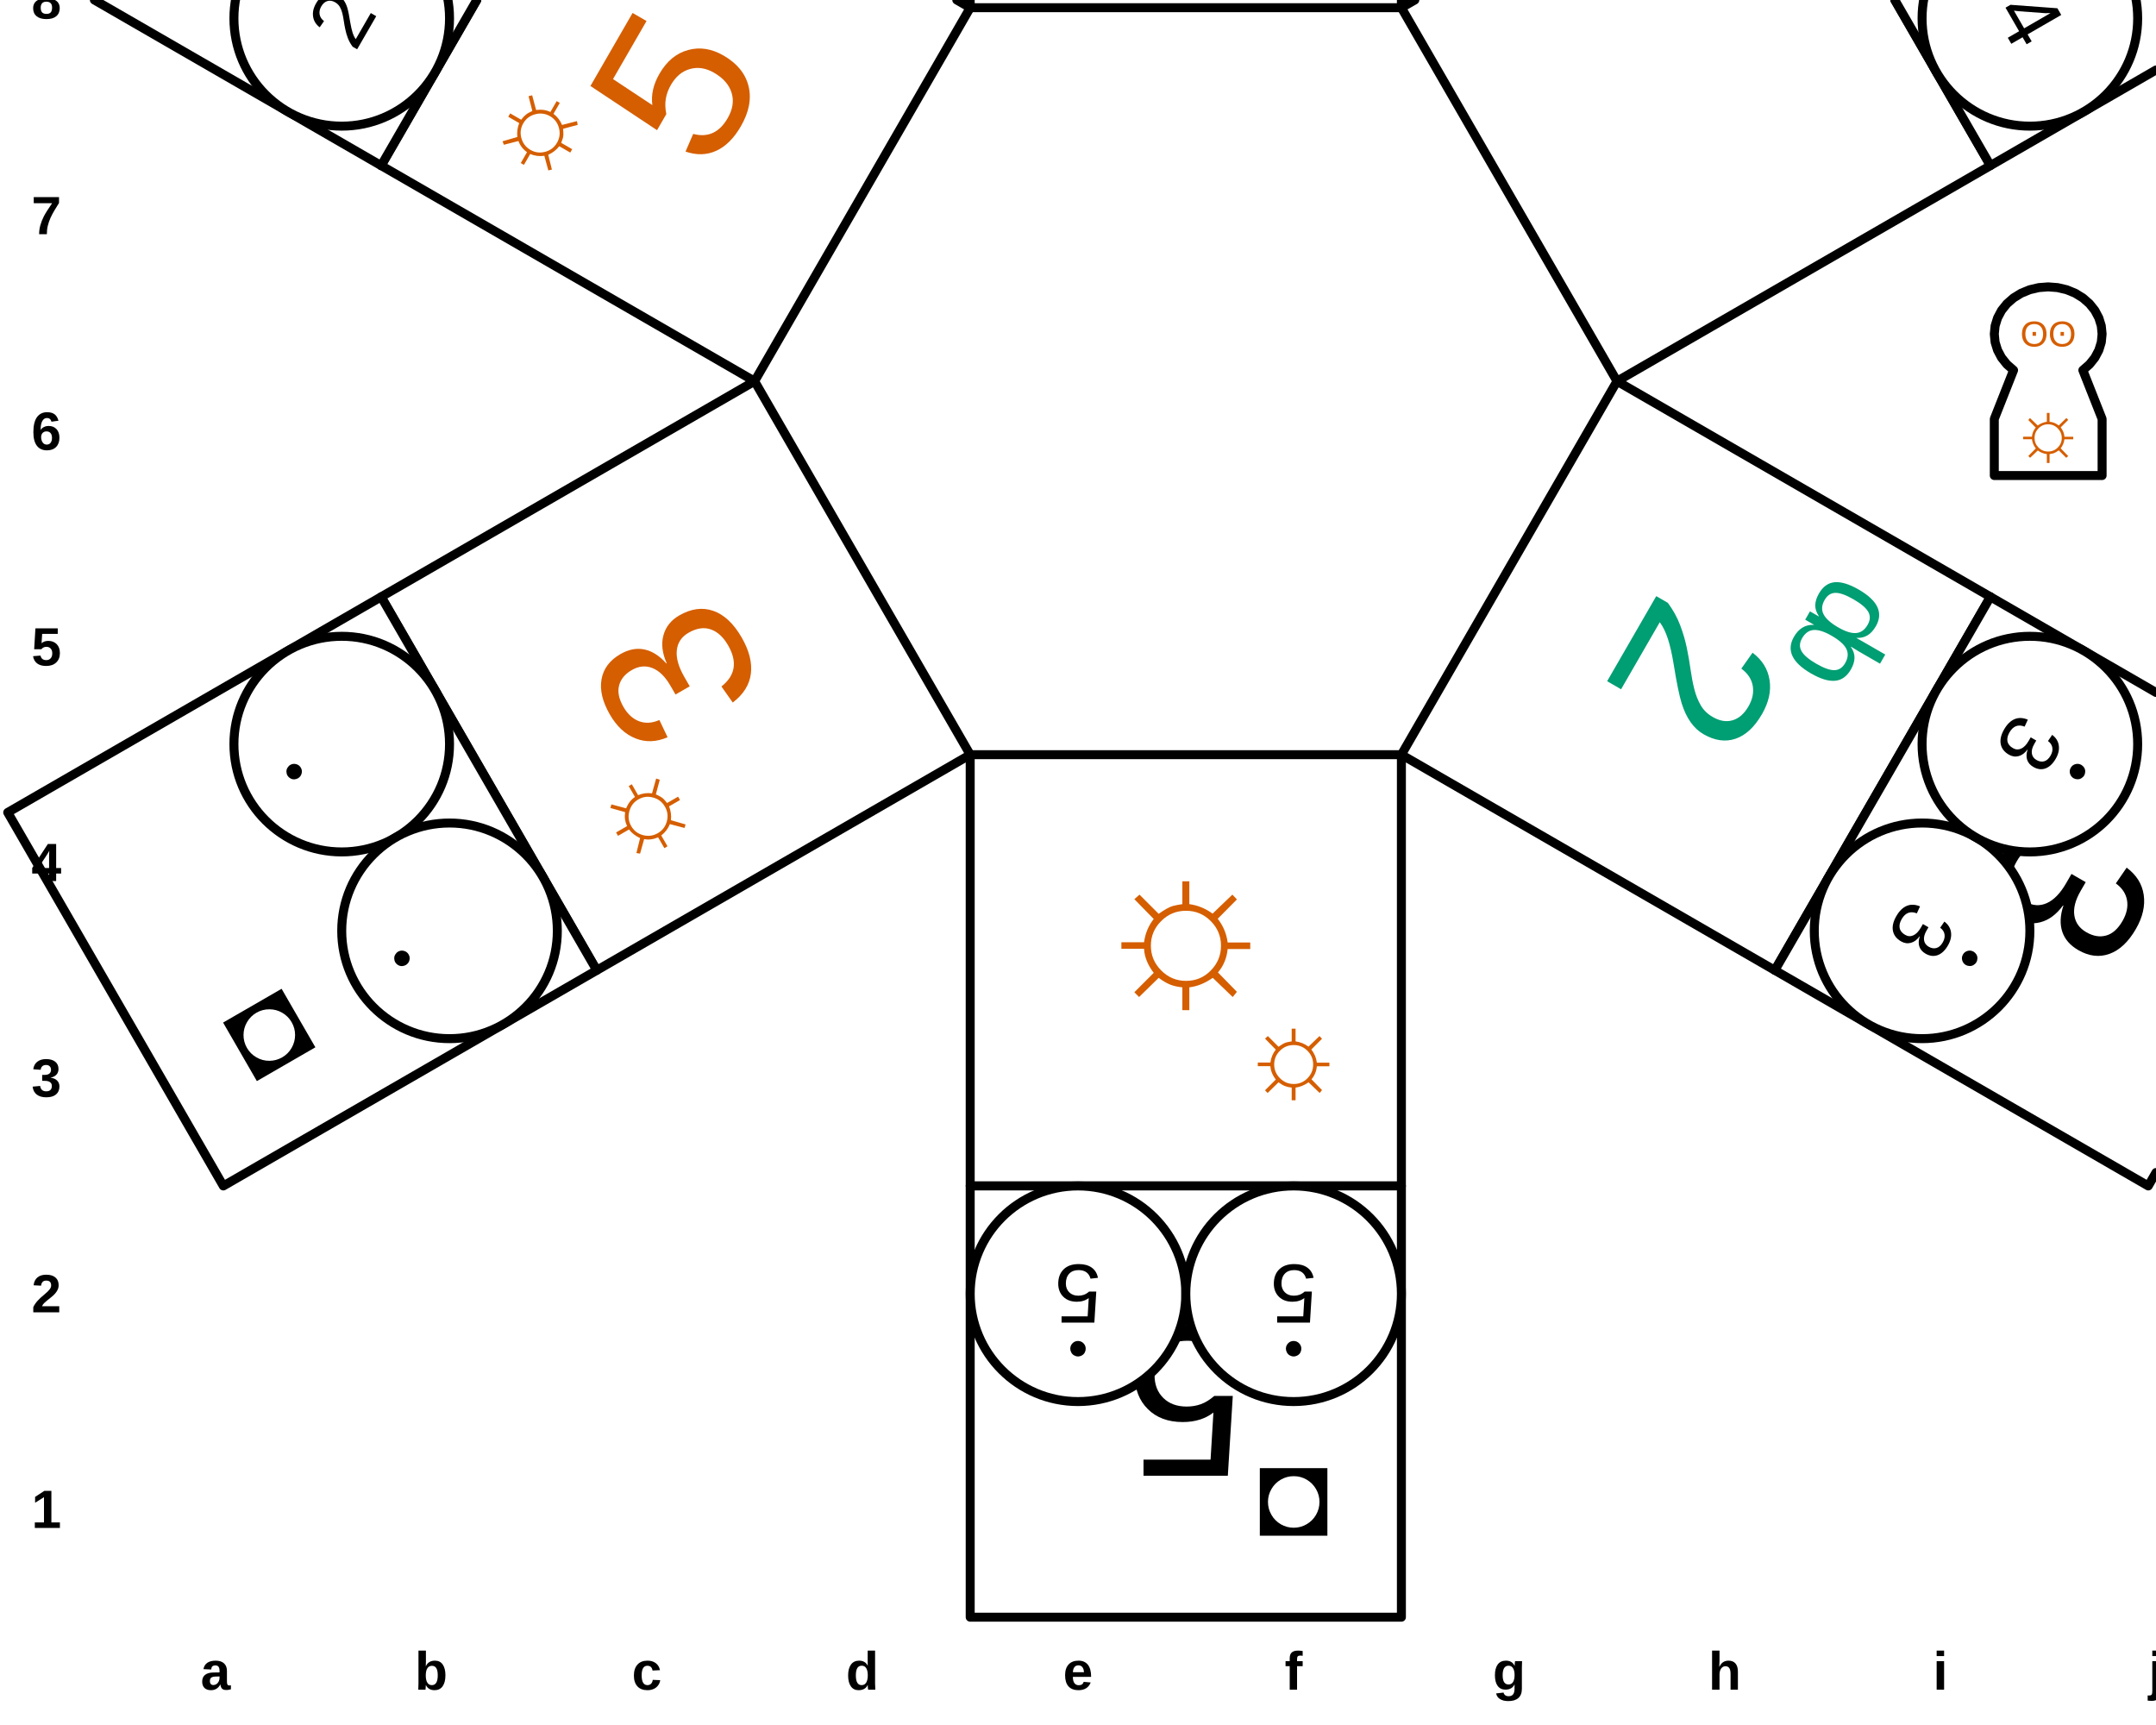
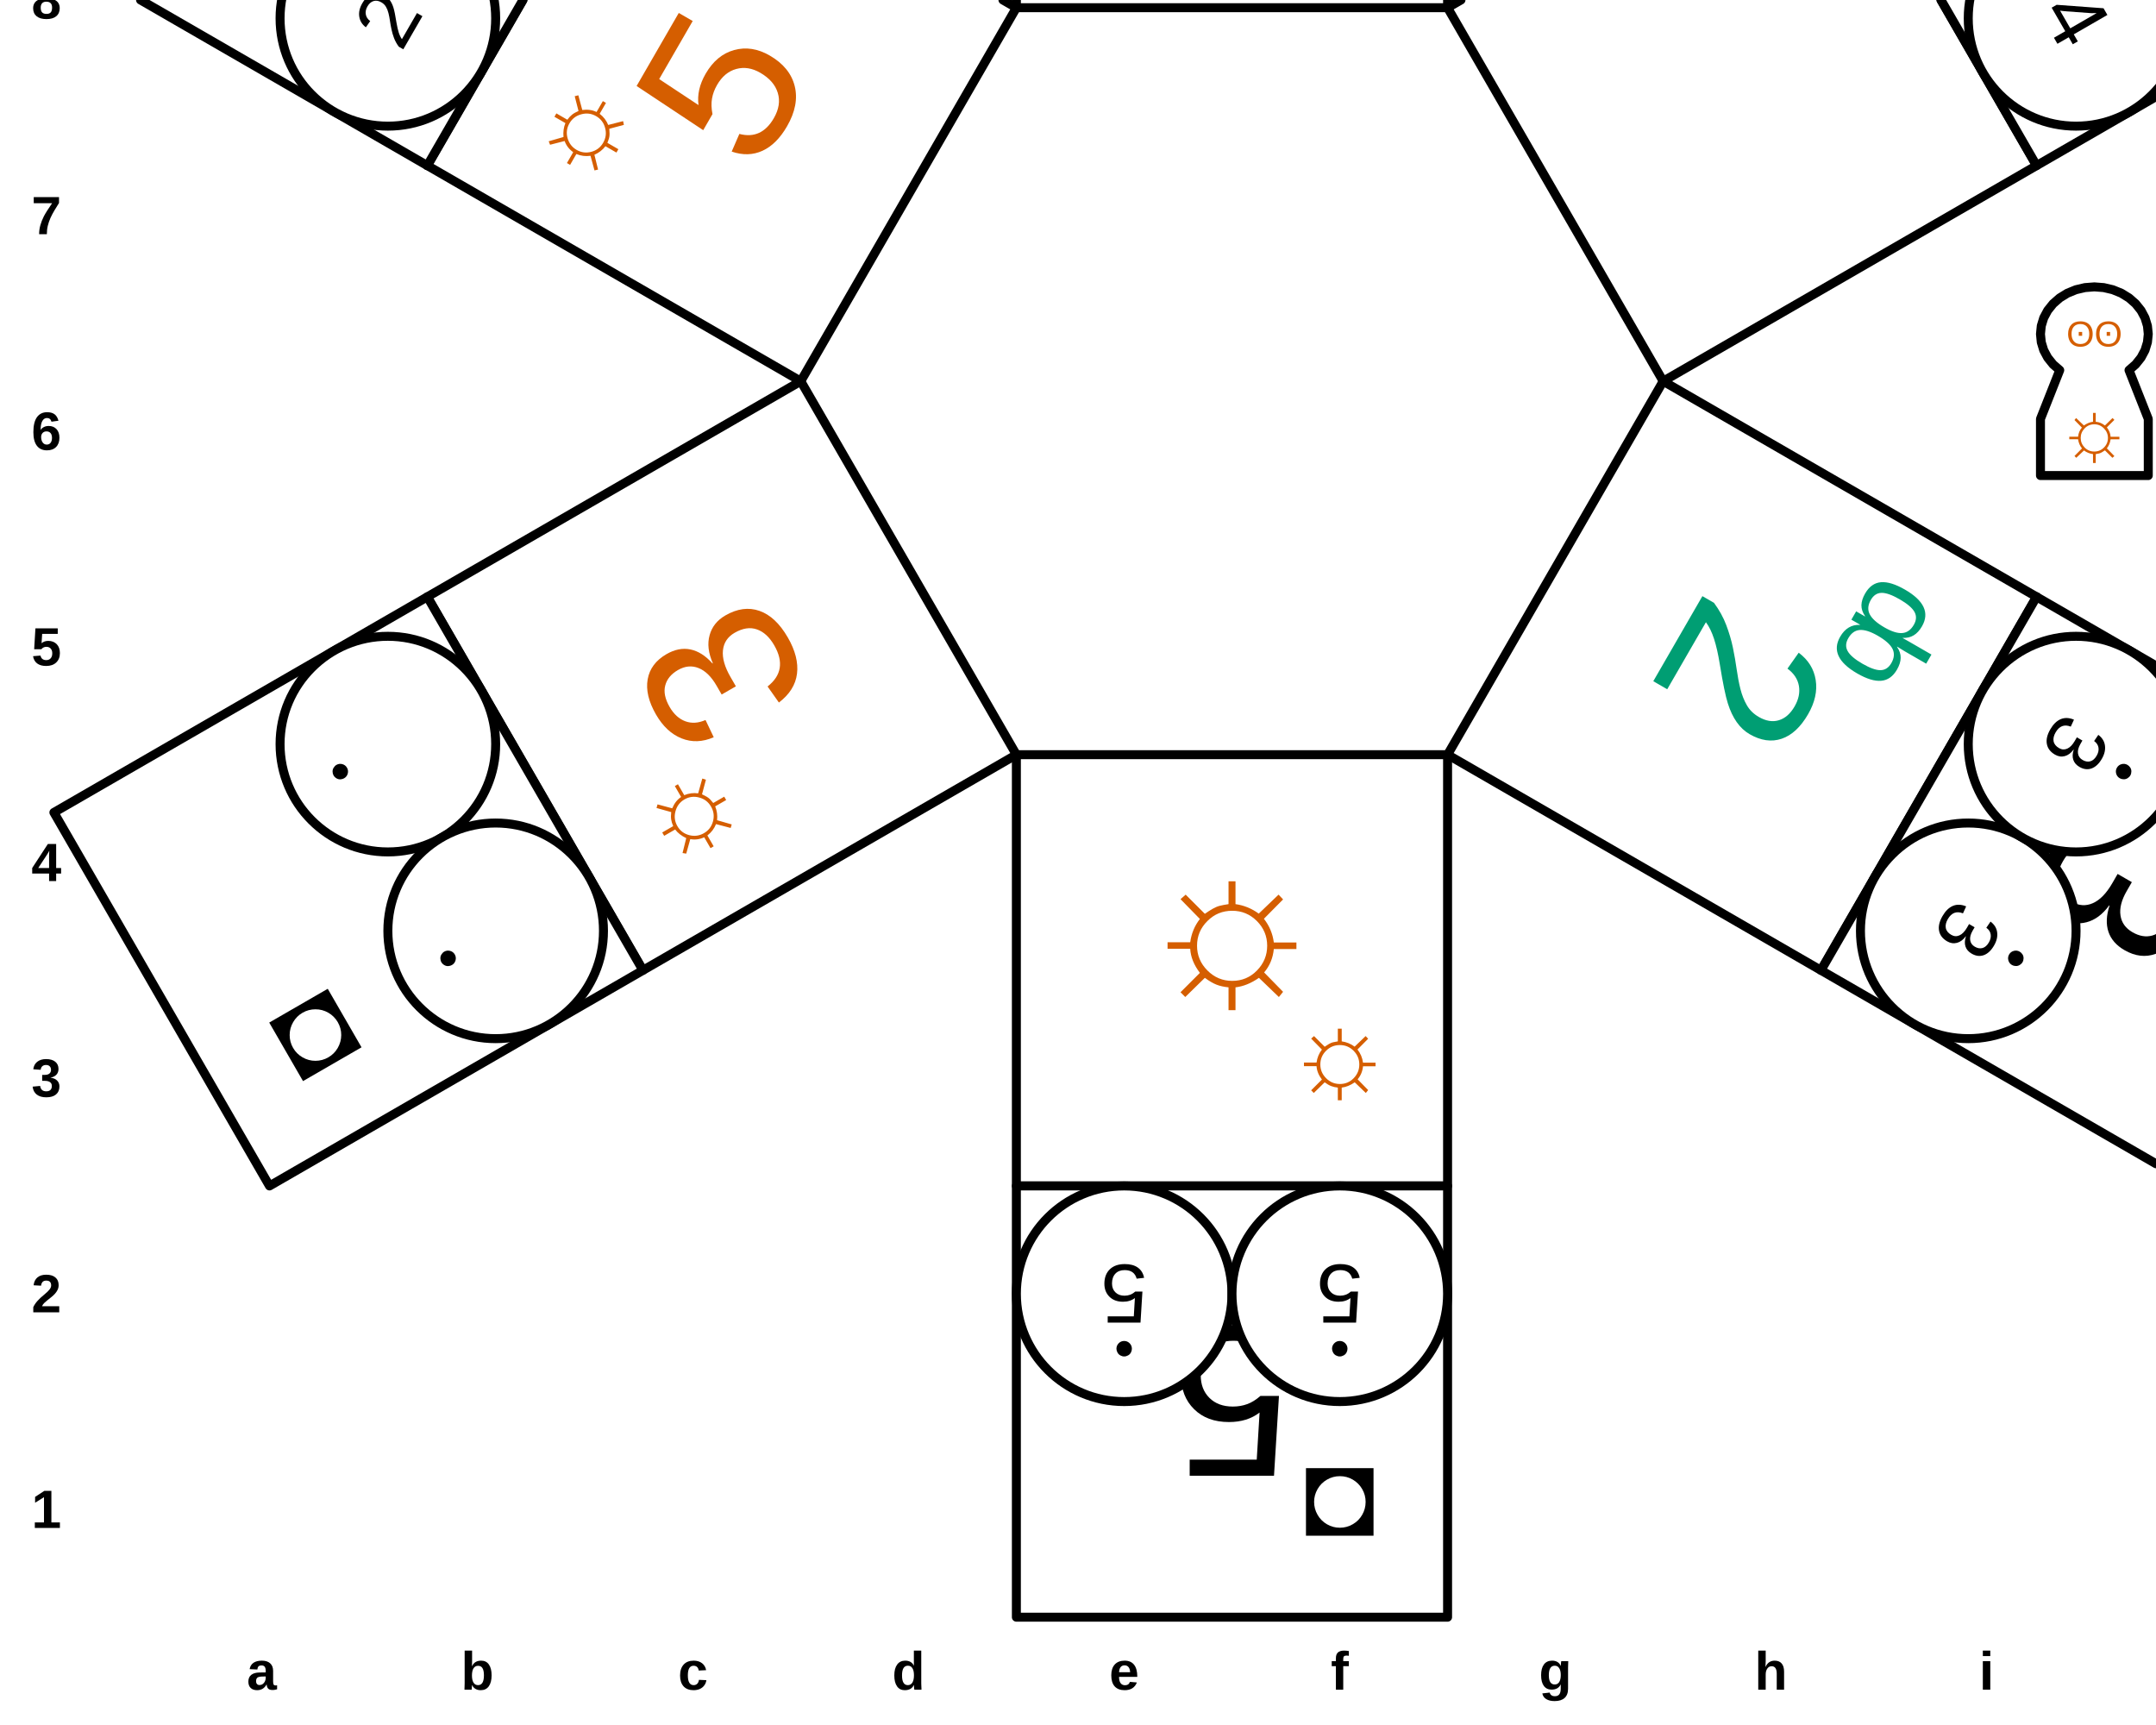
<svg xmlns="http://www.w3.org/2000/svg" viewBox="0 0 720.00 576.00">
  <defs>
    <style type="text/css">
    line, polyline, polygon, path, rect, circle {
      fill: none;
      stroke: #000000;
      stroke-linecap: round;
      stroke-linejoin: round;
      stroke-miterlimit: 10.00;
    }
  </style>
  </defs>
  <rect width="100%" height="100%" style="stroke: none; fill: #FFFFFF;" />
-   <polygon points="468.00,2.58 472.48,0.00 632.78,0.00 664.71,55.29 540.00,127.29 468.00,2.58 " style="stroke-width: 0.75; stroke: none; fill: #FFFFFF;" />
-   <polyline points="468.00,2.58 472.48,0.00 " style="stroke-width: 0.75; stroke: none;" />
-   <polyline points="632.78,0.00 664.71,55.29 540.00,127.29 468.00,2.58 468.00,2.58 " style="stroke-width: 0.75; stroke: none;" />
-   <text transform="translate(558.75,-28.72) rotate(-300)" style="font-size: 40.00px; fill: #009E73; font-family: Liberation Sans;" textLength="35.47px" lengthAdjust="spacingAndGlyphs">ȸ</text>
-   <polyline points="468.00,2.58 472.48,0.00 " style="stroke-width: 3.00; stroke: none;" />
-   <polyline points="632.78,0.00 664.71,55.29 540.00,127.29 468.00,2.58 468.00,2.58 " style="stroke-width: 3.00; stroke: none;" />
-   <polyline points="468.00,2.58 472.48,0.00 " style="stroke-width: 3.00;" />
-   <polyline points="632.78,0.00 664.71,55.29 540.00,127.29 468.00,2.58 468.00,2.58 " style="stroke-width: 3.00;" />
-   <rect x="324.00" y="-141.42" width="144.00" height="144.00" style="stroke-width: 0.75; stroke: none; fill: #FFFFFF;" />
-   <rect x="324.00" y="-141.42" width="144.00" height="144.00" style="stroke-width: 3.00;" />
-   <polygon points="252.00,127.29 127.29,55.29 159.22,0.00 319.52,0.00 324.00,2.58 252.00,127.29 " style="stroke-width: 0.75; stroke: none; fill: #FFFFFF;" />
-   <polyline points="252.00,127.29 127.29,55.29 159.22,0.00 " style="stroke-width: 0.75; stroke: none;" />
-   <polyline points="319.52,0.00 324.00,2.58 252.00,127.29 252.00,127.29 " style="stroke-width: 0.75; stroke: none;" />
-   <text transform="translate(237.08,58.66) rotate(-60)" style="font-size: 72.00px; fill: #D55E00; font-family: Liberation Sans;" textLength="40.05px" lengthAdjust="spacingAndGlyphs">5</text>
-   <text transform="translate(179.22,64.87) rotate(-60)" style="font-size: 40.00px; fill: #D55E00; font-family: Liberation Sans;" textLength="36.66px" lengthAdjust="spacingAndGlyphs">☼</text>
-   <polyline points="252.00,127.29 127.29,55.29 159.22,0.00 " style="stroke-width: 3.00; stroke: none;" />
-   <polyline points="319.52,0.00 324.00,2.58 252.00,127.29 252.00,127.29 " style="stroke-width: 3.00; stroke: none;" />
-   <polyline points="252.00,127.29 127.29,55.29 159.22,0.00 " style="stroke-width: 3.00;" />
-   <polyline points="319.52,0.00 324.00,2.58 252.00,127.29 252.00,127.29 " style="stroke-width: 3.00;" />
-   <polygon points="324.00,252.00 199.29,324.00 127.29,199.29 252.00,127.29 324.00,252.00 " style="stroke-width: 0.75; stroke: none; fill: #FFFFFF;" />
-   <polyline points="324.00,252.00 199.29,324.00 127.29,199.29 252.00,127.29 324.00,252.00 324.00,252.00 " style="stroke-width: 0.75; stroke: none;" />
-   <text transform="translate(257.11,230.60) rotate(-120)" style="font-size: 72.00px; fill: #D55E00; font-family: Liberation Sans;" textLength="40.05px" lengthAdjust="spacingAndGlyphs">3</text>
-   <text transform="translate(233.55,283.82) rotate(-120)" style="font-size: 40.00px; fill: #D55E00; font-family: Liberation Sans;" textLength="36.66px" lengthAdjust="spacingAndGlyphs">☼</text>
-   <polyline points="324.00,252.00 199.29,324.00 127.29,199.29 252.00,127.29 324.00,252.00 324.00,252.00 " style="stroke-width: 3.00; stroke: none;" />
-   <polyline points="324.00,252.00 199.29,324.00 127.29,199.29 252.00,127.29 324.00,252.00 324.00,252.00 " style="stroke-width: 3.00;" />
-   <polygon points="468.00,252.00 468.00,396.00 324.00,396.00 324.00,252.00 468.00,252.00 " style="stroke-width: 0.75; stroke: none; fill: #FFFFFF;" />
-   <polyline points="468.00,252.00 468.00,396.00 324.00,396.00 324.00,252.00 468.00,252.00 468.00,252.00 " style="stroke-width: 0.75; stroke: none;" />
-   <text transform="translate(428.99,299.23) rotate(-180)" style="font-size: 72.00px; fill: #D55E00; font-family: Liberation Sans;" textLength="65.98px" lengthAdjust="spacingAndGlyphs">☼</text>
-   <text transform="translate(450.33,346.24) rotate(-180)" style="font-size: 40.00px; fill: #D55E00; font-family: Liberation Sans;" textLength="36.66px" lengthAdjust="spacingAndGlyphs">☼</text>
-   <polyline points="468.00,252.00 468.00,396.00 324.00,396.00 324.00,252.00 468.00,252.00 468.00,252.00 " style="stroke-width: 3.00; stroke: none;" />
-   <polyline points="468.00,252.00 468.00,396.00 324.00,396.00 324.00,252.00 468.00,252.00 468.00,252.00 " style="stroke-width: 3.00;" />
-   <polygon points="540.00,127.29 664.71,199.29 592.71,324.00 468.00,252.00 540.00,127.29 " style="stroke-width: 0.75; stroke: none; fill: #FFFFFF;" />
-   <polyline points="540.00,127.29 664.71,199.29 592.71,324.00 468.00,252.00 540.00,127.29 540.00,127.29 " style="stroke-width: 0.75; stroke: none;" />
-   <text transform="translate(554.92,195.92) rotate(-240)" style="font-size: 72.00px; fill: #009E73; font-family: Liberation Sans;" textLength="40.05px" lengthAdjust="spacingAndGlyphs">2</text>
-   <text transform="translate(612.48,190.23) rotate(-240)" style="font-size: 40.00px; fill: #009E73; font-family: Liberation Sans;" textLength="35.47px" lengthAdjust="spacingAndGlyphs">ȸ</text>
-   <polyline points="540.00,127.29 664.71,199.29 592.71,324.00 468.00,252.00 540.00,127.29 540.00,127.29 " style="stroke-width: 3.00; stroke: none;" />
-   <polyline points="540.00,127.29 664.71,199.29 592.71,324.00 468.00,252.00 540.00,127.29 540.00,127.29 " style="stroke-width: 3.00;" />
-   <polygon points="720.00,0.00 720.00,23.37 664.71,55.29 632.78,0.00 " style="stroke-width: 0.75; stroke: none; fill: #FFFFFF;" />
-   <polyline points="720.00,23.37 664.71,55.29 632.78,0.00 " style="stroke-width: 0.75; stroke: none;" />
-   <polyline points="720.00,23.37 664.71,55.29 632.78,0.00 " style="stroke-width: 3.00; stroke: none;" />
-   <polyline points="720.00,23.37 664.71,55.29 632.78,0.00 " style="stroke-width: 3.00;" />
-   <polygon points="468.00,396.00 468.00,540.00 324.00,540.00 324.00,396.00 468.00,396.00 " style="stroke-width: 0.75; stroke: none; fill: #FFFFFF;" />
-   <polyline points="468.00,396.00 468.00,540.00 324.00,540.00 324.00,396.00 468.00,396.00 468.00,396.00 " style="stroke-width: 0.75; stroke: none;" />
-   <text transform="translate(416.02,443.23) rotate(-180)" style="font-size: 72.00px; font-family: Liberation Sans;" textLength="40.05px" lengthAdjust="spacingAndGlyphs">5</text>
-   <text transform="translate(444.08,490.24) rotate(-180)" style="font-size: 40.00px; font-family: Liberation Sans;" textLength="24.16px" lengthAdjust="spacingAndGlyphs">◘</text>
-   <polyline points="468.00,396.00 468.00,540.00 324.00,540.00 324.00,396.00 468.00,396.00 468.00,396.00 " style="stroke-width: 3.00; stroke: none;" />
-   <polyline points="468.00,396.00 468.00,540.00 324.00,540.00 324.00,396.00 468.00,396.00 468.00,396.00 " style="stroke-width: 3.00;" />
-   <polygon points="127.29,55.29 31.52,0.00 159.22,0.00 127.29,55.29 " style="stroke-width: 0.75; stroke: none; fill: #FFFFFF;" />
-   <polyline points="127.29,55.29 31.52,0.00 " style="stroke-width: 0.75; stroke: none;" />
-   <polyline points="159.22,0.00 127.29,55.29 127.29,55.29 " style="stroke-width: 0.75; stroke: none;" />
-   <polyline points="127.29,55.29 31.52,0.00 " style="stroke-width: 3.00; stroke: none;" />
-   <polyline points="159.22,0.00 127.29,55.29 127.29,55.29 " style="stroke-width: 3.00; stroke: none;" />
-   <polyline points="127.29,55.29 31.52,0.00 " style="stroke-width: 3.00;" />
-   <polyline points="159.22,0.00 127.29,55.29 127.29,55.29 " style="stroke-width: 3.00;" />
-   <polygon points="664.71,199.29 720.00,231.22 720.00,391.52 717.42,396.00 592.71,324.00 664.71,199.29 " style="stroke-width: 0.75; stroke: none; fill: #FFFFFF;" />
-   <polyline points="664.71,199.29 720.00,231.22 " style="stroke-width: 0.75; stroke: none;" />
-   <polyline points="720.00,391.52 717.42,396.00 592.71,324.00 664.71,199.29 664.71,199.29 " style="stroke-width: 0.75; stroke: none;" />
-   <text transform="translate(679.63,267.92) rotate(-240)" style="font-size: 72.00px; font-family: Liberation Sans;" textLength="40.05px" lengthAdjust="spacingAndGlyphs">3</text>
-   <text transform="translate(734.36,267.13) rotate(-240)" style="font-size: 40.00px; font-family: Liberation Sans;" textLength="24.16px" lengthAdjust="spacingAndGlyphs">◘</text>
-   <polyline points="664.71,199.29 720.00,231.22 " style="stroke-width: 3.00; stroke: none;" />
-   <polyline points="720.00,391.52 717.42,396.00 592.71,324.00 664.71,199.29 664.71,199.29 " style="stroke-width: 3.00; stroke: none;" />
-   <polyline points="664.71,199.29 720.00,231.22 " style="stroke-width: 3.00;" />
-   <polyline points="720.00,391.52 717.42,396.00 592.71,324.00 664.71,199.29 664.71,199.29 " style="stroke-width: 3.00;" />
-   <polygon points="199.29,324.00 74.58,396.00 2.58,271.29 127.29,199.29 199.29,324.00 " style="stroke-width: 0.75; stroke: none; fill: #FFFFFF;" />
-   <polyline points="199.29,324.00 74.58,396.00 2.58,271.29 127.29,199.29 199.29,324.00 199.29,324.00 " style="stroke-width: 0.75; stroke: none;" />
-   <text transform="translate(105.72,350.40) rotate(-120)" style="font-size: 40.00px; font-family: Liberation Sans;" textLength="24.16px" lengthAdjust="spacingAndGlyphs">◘</text>
-   <polyline points="199.29,324.00 74.58,396.00 2.58,271.29 127.29,199.29 199.29,324.00 199.29,324.00 " style="stroke-width: 3.00; stroke: none;" />
-   <polyline points="199.29,324.00 74.58,396.00 2.58,271.29 127.29,199.29 199.29,324.00 199.29,324.00 " style="stroke-width: 3.00;" />
-   <circle cx="677.88" cy="6.12" r="27.00pt" style="stroke-width: 0.75; stroke: none; fill: #FFFFFF;" />
-   <text transform="translate(665.65,4.19) rotate(-300)" style="font-size: 28.00px; font-family: Liberation Sans;" textLength="15.58px" lengthAdjust="spacingAndGlyphs">4</text>
-   <text transform="translate(689.03,-4.51) rotate(-300)" style="font-size: 12.00px; font-family: Liberation Sans;" textLength="7.25px" lengthAdjust="spacingAndGlyphs">●</text>
-   <circle cx="677.88" cy="6.12" r="27.00pt" style="stroke-width: 3.00;" />
-   <circle cx="360.00" cy="432.00" r="27.00pt" style="stroke-width: 0.75; stroke: none; fill: #FFFFFF;" />
-   <text transform="translate(367.79,422.37) rotate(-180)" style="font-size: 28.00px; font-family: Liberation Sans;" textLength="15.58px" lengthAdjust="spacingAndGlyphs">5</text>
-   <text transform="translate(363.62,446.97) rotate(-180)" style="font-size: 12.00px; font-family: Liberation Sans;" textLength="7.25px" lengthAdjust="spacingAndGlyphs">●</text>
-   <circle cx="360.00" cy="432.00" r="27.00pt" style="stroke-width: 3.00;" />
-   <circle cx="432.00" cy="432.00" r="27.00pt" style="stroke-width: 0.75; stroke: none; fill: #FFFFFF;" />
-   <text transform="translate(439.79,422.37) rotate(-180)" style="font-size: 28.00px; font-family: Liberation Sans;" textLength="15.58px" lengthAdjust="spacingAndGlyphs">5</text>
-   <text transform="translate(435.63,446.97) rotate(-180)" style="font-size: 12.00px; font-family: Liberation Sans;" textLength="7.25px" lengthAdjust="spacingAndGlyphs">●</text>
-   <circle cx="432.00" cy="432.00" r="27.00pt" style="stroke-width: 3.00;" />
-   <circle cx="114.12" cy="6.12" r="27.00pt" style="stroke-width: 0.75; stroke: none; fill: #FFFFFF;" />
-   <text transform="translate(118.56,17.68) rotate(-60)" style="font-size: 28.00px; font-family: Liberation Sans;" textLength="15.58px" lengthAdjust="spacingAndGlyphs">2</text>
-   <text transform="translate(99.34,1.77) rotate(-60)" style="font-size: 12.00px; font-family: Liberation Sans;" textLength="7.25px" lengthAdjust="spacingAndGlyphs">●</text>
-   <circle cx="114.12" cy="6.12" r="27.00pt" style="stroke-width: 3.00;" />
-   <circle cx="641.88" cy="310.82" r="27.00pt" style="stroke-width: 0.75; stroke: none; fill: #FFFFFF;" />
-   <text transform="translate(637.44,299.26) rotate(-240)" style="font-size: 28.00px; font-family: Liberation Sans;" textLength="15.58px" lengthAdjust="spacingAndGlyphs">3</text>
-   <text transform="translate(656.66,315.17) rotate(-240)" style="font-size: 12.00px; font-family: Liberation Sans;" textLength="7.25px" lengthAdjust="spacingAndGlyphs">●</text>
-   <circle cx="641.88" cy="310.82" r="27.00pt" style="stroke-width: 3.00;" />
-   <circle cx="677.88" cy="248.47" r="27.00pt" style="stroke-width: 0.75; stroke: none; fill: #FFFFFF;" />
-   <text transform="translate(673.44,236.91) rotate(-240)" style="font-size: 28.00px; font-family: Liberation Sans;" textLength="15.58px" lengthAdjust="spacingAndGlyphs">3</text>
-   <text transform="translate(692.66,252.81) rotate(-240)" style="font-size: 12.00px; font-family: Liberation Sans;" textLength="7.25px" lengthAdjust="spacingAndGlyphs">●</text>
-   <circle cx="677.88" cy="248.47" r="27.00pt" style="stroke-width: 3.00;" />
-   <circle cx="114.12" cy="248.47" r="27.00pt" style="stroke-width: 0.75; stroke: none; fill: #FFFFFF;" />
-   <text transform="translate(102.97,259.09) rotate(-120)" style="font-size: 12.00px; font-family: Liberation Sans;" textLength="7.25px" lengthAdjust="spacingAndGlyphs">●</text>
-   <circle cx="114.12" cy="248.47" r="27.00pt" style="stroke-width: 3.00;" />
-   <circle cx="150.12" cy="310.82" r="27.00pt" style="stroke-width: 0.75; stroke: none; fill: #FFFFFF;" />
-   <text transform="translate(138.97,321.45) rotate(-120)" style="font-size: 12.00px; font-family: Liberation Sans;" textLength="7.25px" lengthAdjust="spacingAndGlyphs">●</text>
-   <circle cx="150.12" cy="310.82" r="27.00pt" style="stroke-width: 3.00;" />
-   <polygon points="702.00,158.79 702.00,139.89 695.57,123.61 697.79,121.67 699.59,119.42 700.91,116.93 701.73,114.28 702.00,111.54 701.73,108.81 700.91,106.16 699.59,103.67 697.79,101.42 695.57,99.48 693.00,97.90 690.16,96.74 687.13,96.03 684.00,95.79 680.87,96.03 677.84,96.74 675.00,97.90 672.43,99.48 670.21,101.42 668.41,103.67 667.09,106.16 666.27,108.81 666.00,111.54 666.27,114.28 667.09,116.93 668.41,119.42 670.21,121.67 672.43,123.61 666.00,139.89 666.00,158.79 " style="stroke-width: 0.75; stroke: none; fill: #FFFFFF;" />
-   <text x="671.17" y="152.68" style="font-size: 28.00px; fill: #D55E00; font-family: Liberation Sans;" textLength="25.66px" lengthAdjust="spacingAndGlyphs">☼</text>
-   <text x="674.67" y="115.67" style="font-size: 12.00px; fill: #D55E00; font-family: Liberation Sans;" textLength="18.66px" lengthAdjust="spacingAndGlyphs">ʘʘ</text>
-   <polyline points="702.00,158.79 702.00,139.89 695.57,123.61 697.79,121.67 699.59,119.42 700.91,116.93 701.73,114.28 702.00,111.54 701.73,108.81 700.91,106.16 699.59,103.67 697.79,101.42 695.57,99.48 693.00,97.90 690.16,96.74 687.13,96.03 684.00,95.79 680.87,96.03 677.84,96.74 675.00,97.90 672.43,99.48 670.21,101.42 668.41,103.67 667.09,106.16 666.27,108.81 666.00,111.54 666.27,114.28 667.09,116.93 668.41,119.42 670.21,121.67 672.43,123.61 666.00,139.89 666.00,158.79 702.00,158.79 " style="stroke-width: 3.00;" />
-   <text x="66.99" y="564.20" style="font-size: 18.00px; font-weight: bold; font-family: Liberation Sans;" textLength="10.02px" lengthAdjust="spacingAndGlyphs">a</text>
-   <text x="138.50" y="564.20" style="font-size: 18.00px; font-weight: bold; font-family: Liberation Sans;" textLength="11.00px" lengthAdjust="spacingAndGlyphs">b</text>
-   <text x="210.99" y="564.20" style="font-size: 18.00px; font-weight: bold; font-family: Liberation Sans;" textLength="10.02px" lengthAdjust="spacingAndGlyphs">c</text>
-   <text x="282.50" y="564.20" style="font-size: 18.00px; font-weight: bold; font-family: Liberation Sans;" textLength="11.00px" lengthAdjust="spacingAndGlyphs">d</text>
-   <text x="354.99" y="564.20" style="font-size: 18.00px; font-weight: bold; font-family: Liberation Sans;" textLength="10.02px" lengthAdjust="spacingAndGlyphs">e</text>
-   <text x="429.00" y="564.20" style="font-size: 18.00px; font-weight: bold; font-family: Liberation Sans;" textLength="6.00px" lengthAdjust="spacingAndGlyphs">f</text>
-   <text x="498.50" y="564.20" style="font-size: 18.00px; font-weight: bold; font-family: Liberation Sans;" textLength="11.00px" lengthAdjust="spacingAndGlyphs">g</text>
-   <text x="570.50" y="564.20" style="font-size: 18.00px; font-weight: bold; font-family: Liberation Sans;" textLength="11.00px" lengthAdjust="spacingAndGlyphs">h</text>
-   <text x="645.50" y="564.20" style="font-size: 18.00px; font-weight: bold; font-family: Liberation Sans;" textLength="5.00px" lengthAdjust="spacingAndGlyphs">i</text>
-   <text x="717.50" y="564.20" style="font-size: 18.00px; font-weight: bold; font-family: Liberation Sans;" textLength="5.00px" lengthAdjust="spacingAndGlyphs">j</text>
+   <polygon points="483.42,2.58 487.89,0.00 648.20,0.00 680.12,55.29 555.42,127.29 483.42,2.58 " style="stroke-width: 0.75; stroke: none; fill: #FFFFFF;" />
+   <polyline points="483.42,2.58 487.89,0.00 " style="stroke-width: 0.75; stroke: none;" />
+   <polyline points="648.20,0.00 680.12,55.29 555.42,127.29 483.42,2.58 483.42,2.58 " style="stroke-width: 0.75; stroke: none;" />
+   <text transform="translate(574.16,-28.72) rotate(-300)" style="font-size: 40.00px; fill: #009E73; font-family: Liberation Sans;" textLength="35.47px" lengthAdjust="spacingAndGlyphs">ȸ</text>
+   <polyline points="483.42,2.58 487.89,0.00 " style="stroke-width: 3.00; stroke: none;" />
+   <polyline points="648.20,0.00 680.12,55.29 555.42,127.29 483.42,2.58 483.42,2.58 " style="stroke-width: 3.00; stroke: none;" />
+   <polyline points="483.42,2.58 487.89,0.00 " style="stroke-width: 3.00;" />
+   <polyline points="648.20,0.00 680.12,55.29 555.42,127.29 483.42,2.58 483.42,2.58 " style="stroke-width: 3.00;" />
+   <rect x="339.42" y="-141.42" width="144.00" height="144.00" style="stroke-width: 0.75; stroke: none; fill: #FFFFFF;" />
+   <rect x="339.42" y="-141.42" width="144.00" height="144.00" style="stroke-width: 3.00;" />
+   <polygon points="267.42,127.29 142.71,55.29 174.63,0.00 334.94,0.00 339.42,2.58 267.42,127.29 " style="stroke-width: 0.75; stroke: none; fill: #FFFFFF;" />
+   <polyline points="267.42,127.29 142.71,55.29 174.63,0.00 " style="stroke-width: 0.75; stroke: none;" />
+   <polyline points="334.94,0.00 339.42,2.58 267.42,127.29 267.42,127.29 " style="stroke-width: 0.75; stroke: none;" />
+   <text transform="translate(252.50,58.66) rotate(-60)" style="font-size: 72.00px; fill: #D55E00; font-family: Liberation Sans;" textLength="40.05px" lengthAdjust="spacingAndGlyphs">5</text>
+   <text transform="translate(194.64,64.87) rotate(-60)" style="font-size: 40.00px; fill: #D55E00; font-family: Liberation Sans;" textLength="36.66px" lengthAdjust="spacingAndGlyphs">☼</text>
+   <polyline points="267.42,127.29 142.71,55.29 174.63,0.00 " style="stroke-width: 3.00; stroke: none;" />
+   <polyline points="334.94,0.00 339.42,2.58 267.42,127.29 267.42,127.29 " style="stroke-width: 3.00; stroke: none;" />
+   <polyline points="267.42,127.29 142.71,55.29 174.63,0.00 " style="stroke-width: 3.00;" />
+   <polyline points="334.94,0.00 339.42,2.58 267.42,127.29 267.42,127.29 " style="stroke-width: 3.00;" />
+   <polygon points="339.42,252.00 214.71,324.00 142.71,199.29 267.42,127.29 339.42,252.00 " style="stroke-width: 0.75; stroke: none; fill: #FFFFFF;" />
+   <polyline points="339.42,252.00 214.71,324.00 142.71,199.29 267.42,127.29 339.42,252.00 339.42,252.00 " style="stroke-width: 0.75; stroke: none;" />
+   <text transform="translate(272.52,230.60) rotate(-120)" style="font-size: 72.00px; fill: #D55E00; font-family: Liberation Sans;" textLength="40.05px" lengthAdjust="spacingAndGlyphs">3</text>
+   <text transform="translate(248.96,283.82) rotate(-120)" style="font-size: 40.00px; fill: #D55E00; font-family: Liberation Sans;" textLength="36.66px" lengthAdjust="spacingAndGlyphs">☼</text>
+   <polyline points="339.42,252.00 214.71,324.00 142.71,199.29 267.42,127.29 339.42,252.00 339.42,252.00 " style="stroke-width: 3.00; stroke: none;" />
+   <polyline points="339.42,252.00 214.71,324.00 142.71,199.29 267.42,127.29 339.42,252.00 339.42,252.00 " style="stroke-width: 3.00;" />
+   <polygon points="483.42,252.00 483.42,396.00 339.42,396.00 339.42,252.00 483.42,252.00 " style="stroke-width: 0.75; stroke: none; fill: #FFFFFF;" />
+   <polyline points="483.42,252.00 483.42,396.00 339.42,396.00 339.42,252.00 483.42,252.00 483.42,252.00 " style="stroke-width: 0.75; stroke: none;" />
+   <text transform="translate(444.41,299.23) rotate(-180)" style="font-size: 72.00px; fill: #D55E00; font-family: Liberation Sans;" textLength="65.98px" lengthAdjust="spacingAndGlyphs">☼</text>
+   <text transform="translate(465.74,346.24) rotate(-180)" style="font-size: 40.00px; fill: #D55E00; font-family: Liberation Sans;" textLength="36.66px" lengthAdjust="spacingAndGlyphs">☼</text>
+   <polyline points="483.42,252.00 483.42,396.00 339.42,396.00 339.42,252.00 483.42,252.00 483.42,252.00 " style="stroke-width: 3.00; stroke: none;" />
+   <polyline points="483.42,252.00 483.42,396.00 339.42,396.00 339.42,252.00 483.42,252.00 483.42,252.00 " style="stroke-width: 3.00;" />
+   <polygon points="555.42,127.29 680.12,199.29 608.12,324.00 483.42,252.00 555.42,127.29 " style="stroke-width: 0.75; stroke: none; fill: #FFFFFF;" />
+   <polyline points="555.42,127.29 680.12,199.29 608.12,324.00 483.42,252.00 555.42,127.29 555.42,127.29 " style="stroke-width: 0.75; stroke: none;" />
+   <text transform="translate(570.33,195.92) rotate(-240)" style="font-size: 72.00px; fill: #009E73; font-family: Liberation Sans;" textLength="40.05px" lengthAdjust="spacingAndGlyphs">2</text>
+   <text transform="translate(627.90,190.23) rotate(-240)" style="font-size: 40.00px; fill: #009E73; font-family: Liberation Sans;" textLength="35.47px" lengthAdjust="spacingAndGlyphs">ȸ</text>
+   <polyline points="555.42,127.29 680.12,199.29 608.12,324.00 483.42,252.00 555.42,127.29 555.42,127.29 " style="stroke-width: 3.00; stroke: none;" />
+   <polyline points="555.42,127.29 680.12,199.29 608.12,324.00 483.42,252.00 555.42,127.29 555.42,127.29 " style="stroke-width: 3.00;" />
+   <polygon points="720.00,0.00 720.00,32.27 680.12,55.29 648.20,0.00 " style="stroke-width: 0.75; stroke: none; fill: #FFFFFF;" />
+   <polyline points="720.00,32.27 680.12,55.29 648.20,0.00 " style="stroke-width: 0.75; stroke: none;" />
+   <polyline points="720.00,32.27 680.12,55.29 648.20,0.00 " style="stroke-width: 3.00; stroke: none;" />
+   <polyline points="720.00,32.27 680.12,55.29 648.20,0.00 " style="stroke-width: 3.00;" />
+   <polygon points="483.42,396.00 483.42,540.00 339.42,540.00 339.42,396.00 483.42,396.00 " style="stroke-width: 0.75; stroke: none; fill: #FFFFFF;" />
+   <polyline points="483.42,396.00 483.42,540.00 339.42,540.00 339.42,396.00 483.42,396.00 483.42,396.00 " style="stroke-width: 0.75; stroke: none;" />
+   <text transform="translate(431.44,443.23) rotate(-180)" style="font-size: 72.00px; font-family: Liberation Sans;" textLength="40.05px" lengthAdjust="spacingAndGlyphs">5</text>
+   <text transform="translate(459.49,490.24) rotate(-180)" style="font-size: 40.00px; font-family: Liberation Sans;" textLength="24.16px" lengthAdjust="spacingAndGlyphs">◘</text>
+   <polyline points="483.42,396.00 483.42,540.00 339.42,540.00 339.42,396.00 483.42,396.00 483.42,396.00 " style="stroke-width: 3.00; stroke: none;" />
+   <polyline points="483.42,396.00 483.42,540.00 339.42,540.00 339.42,396.00 483.42,396.00 483.42,396.00 " style="stroke-width: 3.00;" />
+   <polygon points="142.71,55.29 46.94,0.00 174.63,0.00 142.71,55.29 " style="stroke-width: 0.75; stroke: none; fill: #FFFFFF;" />
+   <polyline points="142.71,55.29 46.94,0.00 " style="stroke-width: 0.75; stroke: none;" />
+   <polyline points="174.63,0.00 142.71,55.29 142.71,55.29 " style="stroke-width: 0.75; stroke: none;" />
+   <polyline points="142.71,55.29 46.94,0.00 " style="stroke-width: 3.00; stroke: none;" />
+   <polyline points="174.63,0.00 142.71,55.29 142.71,55.29 " style="stroke-width: 3.00; stroke: none;" />
+   <polyline points="142.71,55.29 46.94,0.00 " style="stroke-width: 3.00;" />
+   <polyline points="174.63,0.00 142.71,55.29 142.71,55.29 " style="stroke-width: 3.00;" />
+   <polygon points="680.12,199.29 720.00,222.32 720.00,388.59 608.12,324.00 680.12,199.29 " style="stroke-width: 0.75; stroke: none; fill: #FFFFFF;" />
+   <polyline points="680.12,199.29 720.00,222.32 " style="stroke-width: 0.75; stroke: none;" />
+   <polyline points="720.00,388.59 608.12,324.00 680.12,199.29 680.12,199.29 " style="stroke-width: 0.75; stroke: none;" />
+   <text transform="translate(695.04,267.92) rotate(-240)" style="font-size: 72.00px; font-family: Liberation Sans;" textLength="40.05px" lengthAdjust="spacingAndGlyphs">3</text>
+   <polyline points="680.12,199.29 720.00,222.32 " style="stroke-width: 3.00; stroke: none;" />
+   <polyline points="720.00,388.59 608.12,324.00 680.12,199.29 680.12,199.29 " style="stroke-width: 3.00; stroke: none;" />
+   <polyline points="680.12,199.29 720.00,222.32 " style="stroke-width: 3.00;" />
+   <polyline points="720.00,388.59 608.12,324.00 680.12,199.29 680.12,199.29 " style="stroke-width: 3.00;" />
+   <polygon points="214.71,324.00 90.00,396.00 18.00,271.29 142.71,199.29 214.71,324.00 " style="stroke-width: 0.75; stroke: none; fill: #FFFFFF;" />
+   <polyline points="214.71,324.00 90.00,396.00 18.00,271.29 142.71,199.29 214.71,324.00 214.71,324.00 " style="stroke-width: 0.75; stroke: none;" />
+   <text transform="translate(121.13,350.40) rotate(-120)" style="font-size: 40.00px; font-family: Liberation Sans;" textLength="24.16px" lengthAdjust="spacingAndGlyphs">◘</text>
+   <polyline points="214.71,324.00 90.00,396.00 18.00,271.29 142.71,199.29 214.71,324.00 214.71,324.00 " style="stroke-width: 3.00; stroke: none;" />
+   <polyline points="214.71,324.00 90.00,396.00 18.00,271.29 142.71,199.29 214.71,324.00 214.71,324.00 " style="stroke-width: 3.00;" />
+   <circle cx="693.30" cy="6.12" r="27.00pt" style="stroke-width: 0.75; stroke: none; fill: #FFFFFF;" />
+   <text transform="translate(681.06,4.19) rotate(-300)" style="font-size: 28.00px; font-family: Liberation Sans;" textLength="15.58px" lengthAdjust="spacingAndGlyphs">4</text>
+   <text transform="translate(704.45,-4.51) rotate(-300)" style="font-size: 12.00px; font-family: Liberation Sans;" textLength="7.25px" lengthAdjust="spacingAndGlyphs">●</text>
+   <circle cx="693.30" cy="6.12" r="27.00pt" style="stroke-width: 3.00;" />
+   <circle cx="375.42" cy="432.00" r="27.00pt" style="stroke-width: 0.75; stroke: none; fill: #FFFFFF;" />
+   <text transform="translate(383.20,422.37) rotate(-180)" style="font-size: 28.00px; font-family: Liberation Sans;" textLength="15.58px" lengthAdjust="spacingAndGlyphs">5</text>
+   <text transform="translate(379.04,446.97) rotate(-180)" style="font-size: 12.00px; font-family: Liberation Sans;" textLength="7.25px" lengthAdjust="spacingAndGlyphs">●</text>
+   <circle cx="375.42" cy="432.00" r="27.00pt" style="stroke-width: 3.00;" />
+   <circle cx="447.42" cy="432.00" r="27.00pt" style="stroke-width: 0.75; stroke: none; fill: #FFFFFF;" />
+   <text transform="translate(455.20,422.37) rotate(-180)" style="font-size: 28.00px; font-family: Liberation Sans;" textLength="15.58px" lengthAdjust="spacingAndGlyphs">5</text>
+   <text transform="translate(451.04,446.97) rotate(-180)" style="font-size: 12.00px; font-family: Liberation Sans;" textLength="7.25px" lengthAdjust="spacingAndGlyphs">●</text>
+   <circle cx="447.42" cy="432.00" r="27.00pt" style="stroke-width: 3.00;" />
+   <circle cx="129.53" cy="6.12" r="27.00pt" style="stroke-width: 0.75; stroke: none; fill: #FFFFFF;" />
+   <text transform="translate(133.98,17.68) rotate(-60)" style="font-size: 28.00px; font-family: Liberation Sans;" textLength="15.58px" lengthAdjust="spacingAndGlyphs">2</text>
+   <text transform="translate(114.76,1.77) rotate(-60)" style="font-size: 12.00px; font-family: Liberation Sans;" textLength="7.25px" lengthAdjust="spacingAndGlyphs">●</text>
+   <circle cx="129.53" cy="6.12" r="27.00pt" style="stroke-width: 3.00;" />
+   <circle cx="657.30" cy="310.82" r="27.00pt" style="stroke-width: 0.75; stroke: none; fill: #FFFFFF;" />
+   <text transform="translate(652.85,299.26) rotate(-240)" style="font-size: 28.00px; font-family: Liberation Sans;" textLength="15.58px" lengthAdjust="spacingAndGlyphs">3</text>
+   <text transform="translate(672.07,315.17) rotate(-240)" style="font-size: 12.00px; font-family: Liberation Sans;" textLength="7.25px" lengthAdjust="spacingAndGlyphs">●</text>
+   <circle cx="657.30" cy="310.82" r="27.00pt" style="stroke-width: 3.00;" />
+   <circle cx="693.30" cy="248.47" r="27.00pt" style="stroke-width: 0.75; stroke: none; fill: #FFFFFF;" />
+   <text transform="translate(688.85,236.91) rotate(-240)" style="font-size: 28.00px; font-family: Liberation Sans;" textLength="15.58px" lengthAdjust="spacingAndGlyphs">3</text>
+   <text transform="translate(708.07,252.81) rotate(-240)" style="font-size: 12.00px; font-family: Liberation Sans;" textLength="7.25px" lengthAdjust="spacingAndGlyphs">●</text>
+   <circle cx="693.30" cy="248.47" r="27.00pt" style="stroke-width: 3.00;" />
+   <circle cx="129.53" cy="248.47" r="27.00pt" style="stroke-width: 0.75; stroke: none; fill: #FFFFFF;" />
+   <text transform="translate(118.38,259.09) rotate(-120)" style="font-size: 12.00px; font-family: Liberation Sans;" textLength="7.25px" lengthAdjust="spacingAndGlyphs">●</text>
+   <circle cx="129.53" cy="248.47" r="27.00pt" style="stroke-width: 3.00;" />
+   <circle cx="165.53" cy="310.82" r="27.00pt" style="stroke-width: 0.75; stroke: none; fill: #FFFFFF;" />
+   <text transform="translate(154.38,321.45) rotate(-120)" style="font-size: 12.00px; font-family: Liberation Sans;" textLength="7.25px" lengthAdjust="spacingAndGlyphs">●</text>
+   <circle cx="165.53" cy="310.82" r="27.00pt" style="stroke-width: 3.00;" />
+   <polygon points="717.42,158.79 717.42,139.89 710.99,123.61 713.20,121.67 715.00,119.42 716.33,116.93 717.14,114.28 717.42,111.54 717.14,108.81 716.33,106.16 715.00,103.67 713.20,101.42 710.99,99.48 708.42,97.90 705.57,96.74 702.54,96.03 699.42,95.79 696.29,96.03 693.26,96.74 690.42,97.90 687.85,99.48 685.63,101.42 683.83,103.67 682.50,106.16 681.69,108.81 681.42,111.54 681.69,114.28 682.50,116.93 683.83,119.42 685.63,121.67 687.85,123.61 681.42,139.89 681.42,158.79 " style="stroke-width: 0.75; stroke: none; fill: #FFFFFF;" />
+   <text x="686.59" y="152.68" style="font-size: 28.00px; fill: #D55E00; font-family: Liberation Sans;" textLength="25.66px" lengthAdjust="spacingAndGlyphs">☼</text>
+   <text x="690.09" y="115.67" style="font-size: 12.00px; fill: #D55E00; font-family: Liberation Sans;" textLength="18.66px" lengthAdjust="spacingAndGlyphs">ʘʘ</text>
+   <polyline points="717.42,158.79 717.42,139.89 710.99,123.61 713.20,121.67 715.00,119.42 716.33,116.93 717.14,114.28 717.42,111.54 717.14,108.81 716.33,106.16 715.00,103.67 713.20,101.42 710.99,99.48 708.42,97.90 705.57,96.74 702.54,96.03 699.42,95.79 696.29,96.03 693.26,96.74 690.42,97.90 687.85,99.48 685.63,101.42 683.83,103.67 682.50,106.16 681.69,108.81 681.42,111.54 681.69,114.28 682.50,116.93 683.83,119.42 685.63,121.67 687.85,123.61 681.42,139.89 681.42,158.79 717.42,158.79 " style="stroke-width: 3.00;" />
+   <text x="82.41" y="564.20" style="font-size: 18.00px; font-weight: bold; font-family: Liberation Sans;" textLength="10.02px" lengthAdjust="spacingAndGlyphs">a</text>
+   <text x="153.92" y="564.20" style="font-size: 18.00px; font-weight: bold; font-family: Liberation Sans;" textLength="11.00px" lengthAdjust="spacingAndGlyphs">b</text>
+   <text x="226.41" y="564.20" style="font-size: 18.00px; font-weight: bold; font-family: Liberation Sans;" textLength="10.02px" lengthAdjust="spacingAndGlyphs">c</text>
+   <text x="297.92" y="564.20" style="font-size: 18.00px; font-weight: bold; font-family: Liberation Sans;" textLength="11.00px" lengthAdjust="spacingAndGlyphs">d</text>
+   <text x="370.41" y="564.20" style="font-size: 18.00px; font-weight: bold; font-family: Liberation Sans;" textLength="10.02px" lengthAdjust="spacingAndGlyphs">e</text>
+   <text x="444.42" y="564.20" style="font-size: 18.00px; font-weight: bold; font-family: Liberation Sans;" textLength="6.00px" lengthAdjust="spacingAndGlyphs">f</text>
+   <text x="513.92" y="564.20" style="font-size: 18.00px; font-weight: bold; font-family: Liberation Sans;" textLength="11.00px" lengthAdjust="spacingAndGlyphs">g</text>
+   <text x="585.92" y="564.20" style="font-size: 18.00px; font-weight: bold; font-family: Liberation Sans;" textLength="11.00px" lengthAdjust="spacingAndGlyphs">h</text>
+   <text x="660.92" y="564.20" style="font-size: 18.00px; font-weight: bold; font-family: Liberation Sans;" textLength="5.00px" lengthAdjust="spacingAndGlyphs">i</text>
  <text x="10.49" y="510.20" style="font-size: 18.00px; font-weight: bold; font-family: Liberation Sans;" textLength="15.02px" lengthAdjust="spacingAndGlyphs"> 1</text>
  <text x="10.49" y="438.20" style="font-size: 18.00px; font-weight: bold; font-family: Liberation Sans;" textLength="15.02px" lengthAdjust="spacingAndGlyphs"> 2</text>
  <text x="10.49" y="366.20" style="font-size: 18.00px; font-weight: bold; font-family: Liberation Sans;" textLength="15.02px" lengthAdjust="spacingAndGlyphs"> 3</text>
  <text x="10.49" y="294.20" style="font-size: 18.00px; font-weight: bold; font-family: Liberation Sans;" textLength="15.02px" lengthAdjust="spacingAndGlyphs"> 4</text>
  <text x="10.49" y="222.20" style="font-size: 18.00px; font-weight: bold; font-family: Liberation Sans;" textLength="15.02px" lengthAdjust="spacingAndGlyphs"> 5</text>
  <text x="10.49" y="150.20" style="font-size: 18.00px; font-weight: bold; font-family: Liberation Sans;" textLength="15.02px" lengthAdjust="spacingAndGlyphs"> 6</text>
  <text x="10.49" y="78.20" style="font-size: 18.00px; font-weight: bold; font-family: Liberation Sans;" textLength="15.02px" lengthAdjust="spacingAndGlyphs"> 7</text>
  <text x="10.49" y="6.20" style="font-size: 18.00px; font-weight: bold; font-family: Liberation Sans;" textLength="15.02px" lengthAdjust="spacingAndGlyphs"> 8</text>
</svg>
